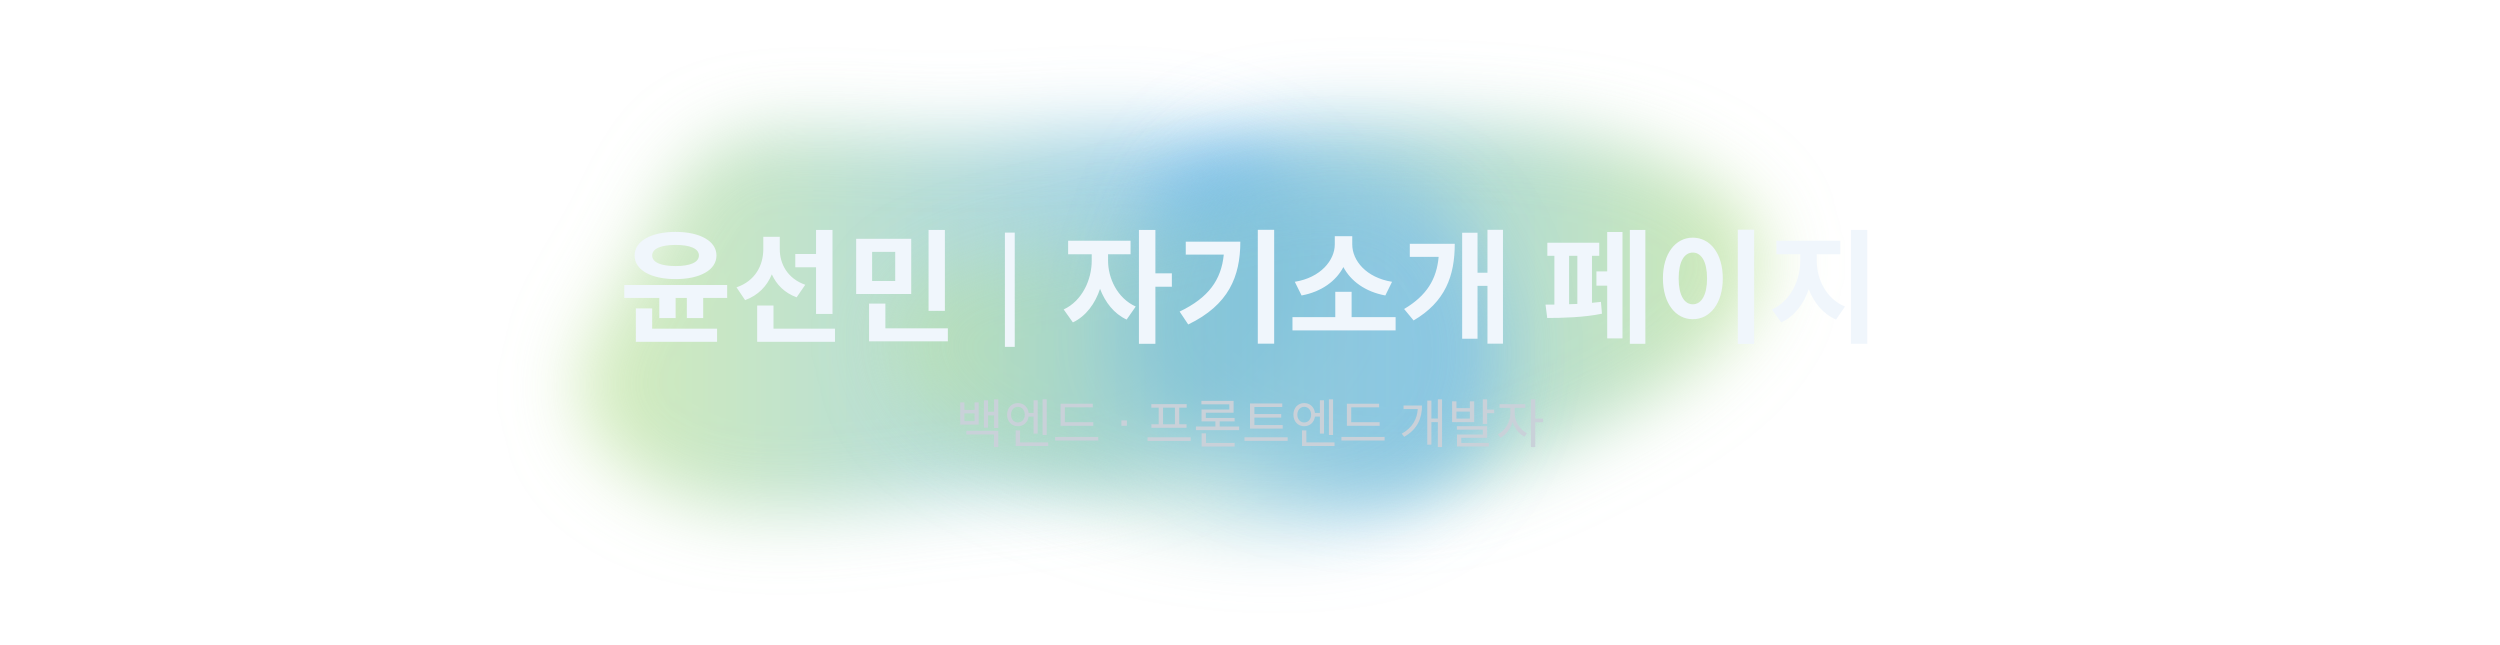
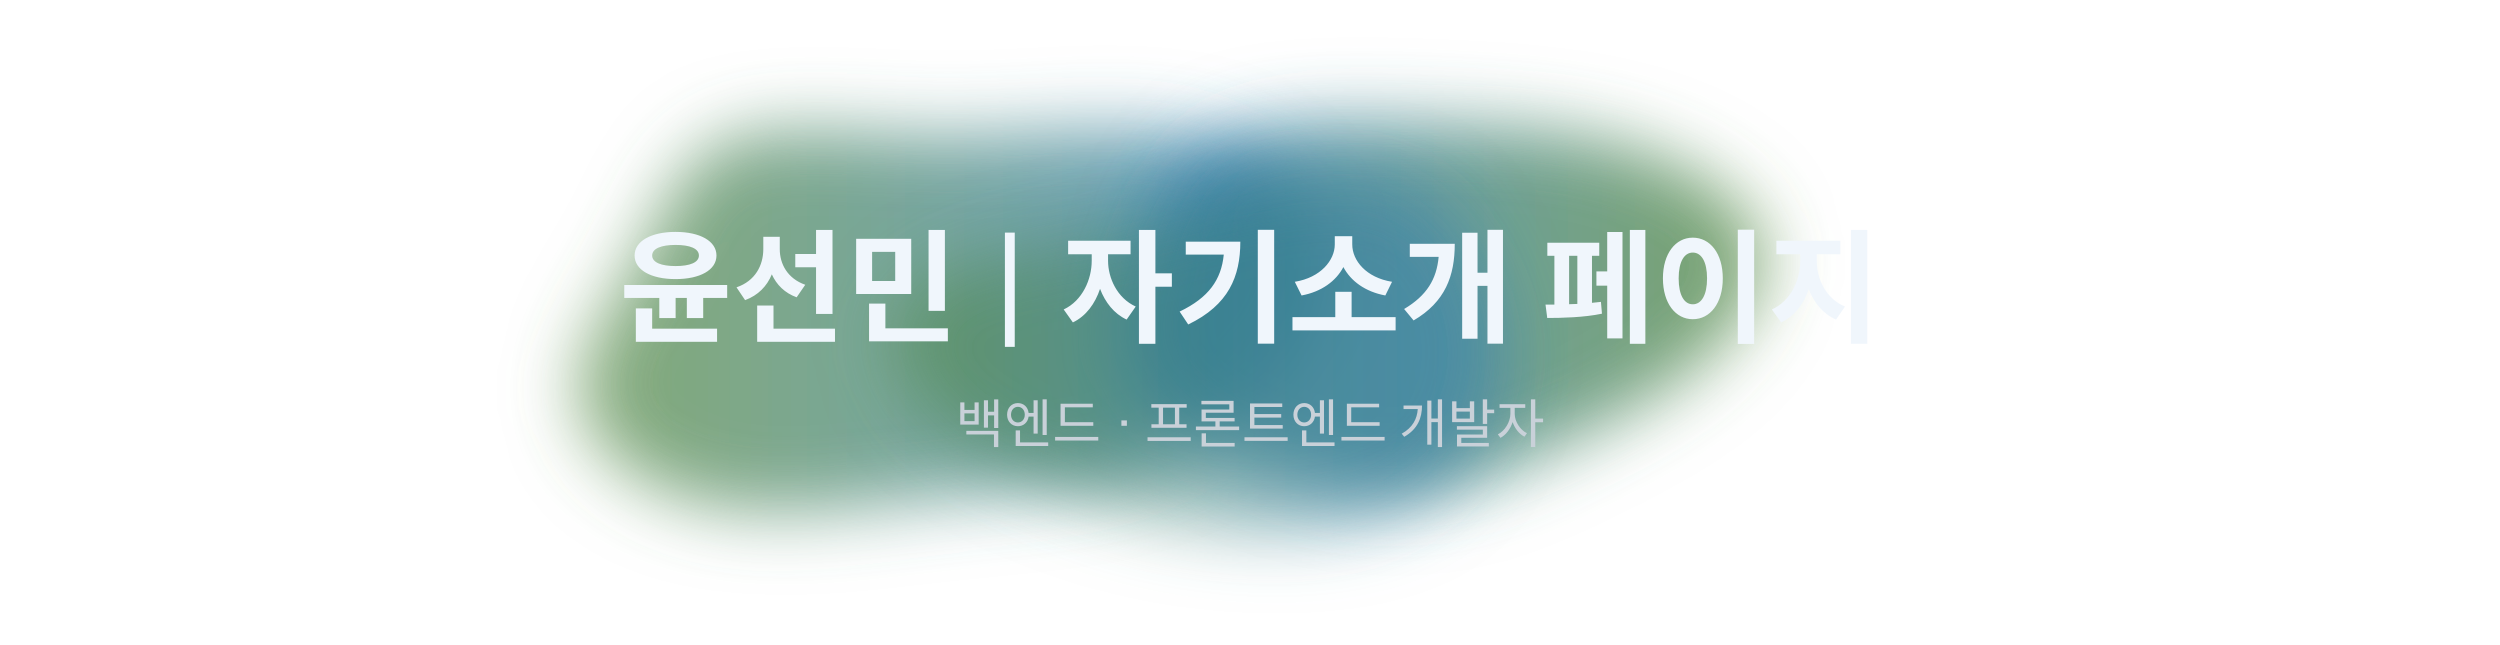
<svg xmlns="http://www.w3.org/2000/svg" width="854" height="220" viewBox="0 0 854 220">
  <style>
    .text { font: 700 42px -apple-system,BlinkMacSystemFont,"Apple SD Gothic Neo","Malgun Gothic","Segoe UI",Helvetica,Arial,sans-serif; fill: #f0f6fc; animation: fadeIn 1.2s ease-in-out forwards; }
    .desc { font: 500 18px -apple-system,BlinkMacSystemFont,"Apple SD Gothic Neo","Malgun Gothic","Segoe UI",Helvetica,Arial,sans-serif; fill: #c9d1d9; animation: fadeIn 1.2s ease-in-out forwards; }
    @keyframes fadeIn { from { opacity: 0; } to { opacity: 1; } }
  </style>
  <defs>
    <linearGradient id="g1" x1="0%" y1="0%" x2="100%" y2="0%">
-       <stop offset="0%" stop-color="#c2e59c" />
-       <stop offset="100%" stop-color="#64b3f4" />
+       <stop offset="0%" stop-color="#4f853b" />
+       <stop offset="100%" stop-color="#297ab6" />
    </linearGradient>
    <linearGradient id="g2" x1="0%" y1="0%" x2="100%" y2="0%">
-       <stop offset="0%" stop-color="#64b3f4" />
-       <stop offset="100%" stop-color="#c2e59c" />
+       <stop offset="0%" stop-color="#297ab6" />
+       <stop offset="100%" stop-color="#4f853b" />
    </linearGradient>
    <filter id="soft" x="-60%" y="-60%" width="220%" height="220%">
      <feGaussianBlur stdDeviation="12" />
    </filter>
  </defs>
  <g transform="translate(324.5 110.0)" filter="url(#soft)" opacity="0.7">
    <g>
      <animateTransform attributeName="transform" type="translate" dur="14s" repeatCount="indefinite" calcMode="spline" keySplines="0.45 0 0.55 1; 0.45 0 0.55 1; 0.45 0 0.55 1; 0.45 0 0.55 1" values="0 0; 40 4.8; 12.0 8; -24.0 2.4; 0 0" />
      <path d="M52.8,-67C68,-61.6,79.7,-45.6,82.5,-28.7C85.4,-11.8,79.5,6,71.4,20.8C63.2,35.5,53,47.1,40.7,53.3C28.5,59.4,14.2,60,-2.1,63C-18.5,65.9,-37,71.2,-52.3,66C-67.6,60.9,-79.7,45.4,-81.5,29C-83.2,12.7,-74.6,-4.4,-68.7,-22.2C-62.8,-40.1,-59.5,-58.7,-48.4,-65.4C-37.4,-72.2,-18.7,-67.1,0,-67.1C18.8,-67.2,37.6,-72.4,52.8,-67Z" fill="url(#g1)" transform="scale(1.55 0.95)">
        <animate attributeName="d" dur="9s" repeatCount="indefinite" values="M52.8,-67C68,-61.6,79.7,-45.6,82.5,-28.7C85.4,-11.8,79.5,6,71.4,20.8C63.2,35.5,53,47.1,40.7,53.3C28.5,59.4,14.2,60,-2.1,63C-18.5,65.9,-37,71.2,-52.3,66C-67.6,60.9,-79.7,45.4,-81.5,29C-83.2,12.7,-74.6,-4.4,-68.7,-22.2C-62.8,-40.1,-59.5,-58.7,-48.4,-65.4C-37.4,-72.2,-18.7,-67.1,0,-67.1C18.8,-67.2,37.6,-72.4,52.8,-67Z; M42.3,-55.2C55.2,-48.7,66.6,-37,69.3,-23.7C72,-10.4,66,4.6,58.3,16.1C50.6,27.6,41.2,35.6,31.1,43.9C21.1,52.1,10.6,60.6,-1.3,62.5C-13.2,64.3,-26.4,59.4,-37.6,51.5C-48.8,43.6,-57.9,32.7,-61,20.5C-64.1,8.3,-61.1,-5.3,-57.9,-19.9C-54.7,-34.6,-51.3,-50.3,-41.6,-57.8C-32,-65.3,-16,-64.7,-0.7,-63.7C14.6,-62.8,29.3,-61.6,42.3,-55.2Z; M49.2,-63.6C62.2,-58.3,70.1,-41.8,74.6,-24.9C79.1,-8.1,80.3,9.2,76.5,26.2C72.8,43.2,64.2,59.9,50.7,68.4C37.1,76.9,18.5,77.2,2.3,74.1C-13.9,70.9,-27.9,64.2,-41.2,55.6C-54.6,47.1,-67.4,36.6,-74.5,22.4C-81.7,8.2,-83.2,-9.7,-74.7,-20.8C-66.3,-31.9,-47.9,-36.3,-33.8,-41.2C-19.7,-46.2,-9.8,-51.8,4.1,-57.5C18.1,-63.1,36.2,-68.9,49.2,-63.6Z; M52.8,-67C68,-61.6,79.7,-45.6,82.5,-28.7C85.4,-11.8,79.5,6,71.4,20.8C63.2,35.5,53,47.1,40.7,53.3C28.5,59.4,14.2,60,-2.1,63C-18.5,65.9,-37,71.2,-52.3,66C-67.6,60.9,-79.7,45.4,-81.5,29C-83.2,12.7,-74.6,-4.4,-68.7,-22.2C-62.8,-40.1,-59.5,-58.7,-48.4,-65.4C-37.4,-72.2,-18.7,-67.1,0,-67.1C18.8,-67.2,37.6,-72.4,52.8,-67Z" calcMode="spline" keySplines="0.45 0 0.55 1; 0.45 0 0.55 1; 0.45 0 0.55 1" />
      </path>
    </g>
  </g>
  <g transform="translate(486.8 105.6)" filter="url(#soft)" opacity="0.75">
    <g>
      <animateTransform attributeName="transform" type="translate" dur="19s" repeatCount="indefinite" calcMode="spline" keySplines="0.45 0 0.55 1; 0.45 0 0.55 1; 0.45 0 0.55 1; 0.45 0 0.55 1" values="0 0; -46 4.2; -13.8 7; 27.6 2.1; 0 0" />
      <path d="M42.3,-55.2C55.2,-48.7,66.6,-37,69.3,-23.7C72,-10.4,66,4.6,58.3,16.1C50.6,27.6,41.2,35.6,31.1,43.9C21.1,52.1,10.6,60.6,-1.3,62.5C-13.2,64.3,-26.4,59.4,-37.6,51.5C-48.8,43.6,-57.9,32.7,-61,20.5C-64.1,8.3,-61.1,-5.3,-57.9,-19.9C-54.7,-34.6,-51.3,-50.3,-41.6,-57.8C-32,-65.3,-16,-64.7,-0.7,-63.7C14.6,-62.8,29.3,-61.6,42.3,-55.2Z" fill="url(#g2)" transform="scale(1.65 1.0)">
        <animate attributeName="d" dur="12s" repeatCount="indefinite" values="M42.3,-55.2C55.2,-48.7,66.6,-37,69.3,-23.7C72,-10.4,66,4.6,58.3,16.1C50.6,27.6,41.2,35.6,31.1,43.9C21.1,52.1,10.6,60.6,-1.3,62.5C-13.2,64.3,-26.4,59.4,-37.6,51.5C-48.8,43.6,-57.9,32.7,-61,20.5C-64.1,8.3,-61.1,-5.3,-57.9,-19.9C-54.7,-34.6,-51.3,-50.3,-41.6,-57.8C-32,-65.3,-16,-64.7,-0.7,-63.7C14.6,-62.8,29.3,-61.6,42.3,-55.2Z; M49.2,-63.6C62.2,-58.3,70.1,-41.8,74.6,-24.9C79.1,-8.1,80.3,9.2,76.5,26.2C72.8,43.2,64.2,59.9,50.7,68.4C37.1,76.9,18.5,77.2,2.3,74.1C-13.9,70.9,-27.9,64.2,-41.2,55.6C-54.6,47.1,-67.4,36.6,-74.5,22.4C-81.7,8.2,-83.2,-9.7,-74.7,-20.8C-66.3,-31.9,-47.9,-36.3,-33.8,-41.2C-19.7,-46.2,-9.8,-51.8,4.1,-57.5C18.1,-63.1,36.2,-68.9,49.2,-63.6Z; M52.8,-67C68,-61.6,79.7,-45.6,82.5,-28.7C85.4,-11.8,79.5,6,71.4,20.8C63.2,35.5,53,47.1,40.7,53.3C28.5,59.4,14.2,60,-2.1,63C-18.5,65.9,-37,71.2,-52.3,66C-67.6,60.9,-79.7,45.4,-81.5,29C-83.2,12.7,-74.6,-4.4,-68.7,-22.2C-62.8,-40.1,-59.5,-58.7,-48.4,-65.4C-37.4,-72.2,-18.7,-67.1,0,-67.1C18.8,-67.2,37.6,-72.4,52.8,-67Z; M42.3,-55.2C55.2,-48.7,66.6,-37,69.3,-23.7C72,-10.4,66,4.6,58.3,16.1C50.6,27.6,41.2,35.6,31.1,43.9C21.1,52.1,10.6,60.6,-1.3,62.5C-13.2,64.3,-26.4,59.4,-37.6,51.5C-48.8,43.6,-57.9,32.7,-61,20.5C-64.1,8.3,-61.1,-5.3,-57.9,-19.9C-54.7,-34.6,-51.3,-50.3,-41.6,-57.8C-32,-65.3,-16,-64.7,-0.7,-63.7C14.6,-62.8,29.3,-61.6,42.3,-55.2Z" calcMode="spline" keySplines="0.45 0 0.55 1; 0.45 0 0.55 1; 0.45 0 0.55 1" />
      </path>
    </g>
  </g>
  <g transform="translate(409.9 116.6)" filter="url(#soft)" opacity="0.55">
    <g>
      <animateTransform attributeName="transform" type="translate" dur="11s" repeatCount="indefinite" calcMode="spline" keySplines="0.45 0 0.55 1; 0.45 0 0.55 1; 0.45 0 0.55 1; 0.45 0 0.55 1" values="0 0; 30 -4.8; 9.0 -8; -18.0 -2.4; 0 0" />
      <path d="M49.2,-63.6C62.2,-58.3,70.1,-41.8,74.6,-24.9C79.1,-8.1,80.3,9.2,76.5,26.2C72.8,43.2,64.2,59.9,50.7,68.4C37.1,76.9,18.5,77.2,2.3,74.1C-13.9,70.9,-27.9,64.2,-41.2,55.6C-54.6,47.1,-67.4,36.6,-74.5,22.4C-81.7,8.2,-83.2,-9.7,-74.7,-20.8C-66.3,-31.9,-47.9,-36.3,-33.8,-41.2C-19.7,-46.2,-9.8,-51.8,4.1,-57.5C18.1,-63.1,36.2,-68.9,49.2,-63.6Z" fill="url(#g1)" transform="scale(1.3 0.85)">
        <animate attributeName="d" dur="7s" repeatCount="indefinite" values="M49.2,-63.6C62.2,-58.3,70.1,-41.8,74.6,-24.9C79.1,-8.1,80.3,9.2,76.5,26.2C72.8,43.2,64.2,59.9,50.7,68.4C37.1,76.9,18.5,77.2,2.3,74.1C-13.9,70.9,-27.9,64.2,-41.2,55.6C-54.6,47.1,-67.4,36.6,-74.5,22.4C-81.7,8.2,-83.2,-9.7,-74.7,-20.8C-66.3,-31.9,-47.9,-36.3,-33.8,-41.2C-19.7,-46.2,-9.8,-51.8,4.1,-57.5C18.1,-63.1,36.2,-68.9,49.2,-63.6Z; M52.8,-67C68,-61.6,79.7,-45.6,82.5,-28.7C85.4,-11.8,79.5,6,71.4,20.8C63.2,35.5,53,47.1,40.7,53.3C28.5,59.4,14.2,60,-2.1,63C-18.5,65.9,-37,71.2,-52.3,66C-67.6,60.9,-79.7,45.4,-81.5,29C-83.2,12.7,-74.6,-4.4,-68.7,-22.2C-62.8,-40.1,-59.5,-58.7,-48.4,-65.4C-37.4,-72.2,-18.7,-67.1,0,-67.1C18.8,-67.2,37.6,-72.4,52.8,-67Z; M42.3,-55.2C55.2,-48.7,66.6,-37,69.3,-23.7C72,-10.4,66,4.6,58.3,16.1C50.6,27.6,41.2,35.6,31.1,43.9C21.1,52.1,10.6,60.6,-1.3,62.5C-13.2,64.3,-26.4,59.4,-37.6,51.5C-48.8,43.6,-57.9,32.7,-61,20.5C-64.1,8.3,-61.1,-5.3,-57.9,-19.9C-54.7,-34.6,-51.3,-50.3,-41.6,-57.8C-32,-65.3,-16,-64.7,-0.7,-63.7C14.6,-62.8,29.3,-61.6,42.3,-55.2Z; M49.2,-63.6C62.2,-58.3,70.1,-41.8,74.6,-24.9C79.1,-8.1,80.3,9.2,76.5,26.2C72.8,43.2,64.2,59.9,50.7,68.4C37.1,76.9,18.5,77.2,2.3,74.1C-13.9,70.9,-27.9,64.2,-41.2,55.6C-54.6,47.1,-67.4,36.6,-74.5,22.4C-81.7,8.2,-83.2,-9.7,-74.7,-20.8C-66.3,-31.9,-47.9,-36.3,-33.8,-41.2C-19.7,-46.2,-9.8,-51.8,4.1,-57.5C18.1,-63.1,36.2,-68.9,49.2,-63.6Z" calcMode="spline" keySplines="0.45 0 0.55 1; 0.45 0 0.55 1; 0.45 0 0.55 1" />
      </path>
    </g>
  </g>
  <text x="50%" y="99" text-anchor="middle" dominant-baseline="middle" class="text">윤선민 | 자기소개 페이지</text>
  <text x="50%" y="145" text-anchor="middle" dominant-baseline="middle" class="desc">백엔드 · 프론트엔드 개발자</text>
</svg>
